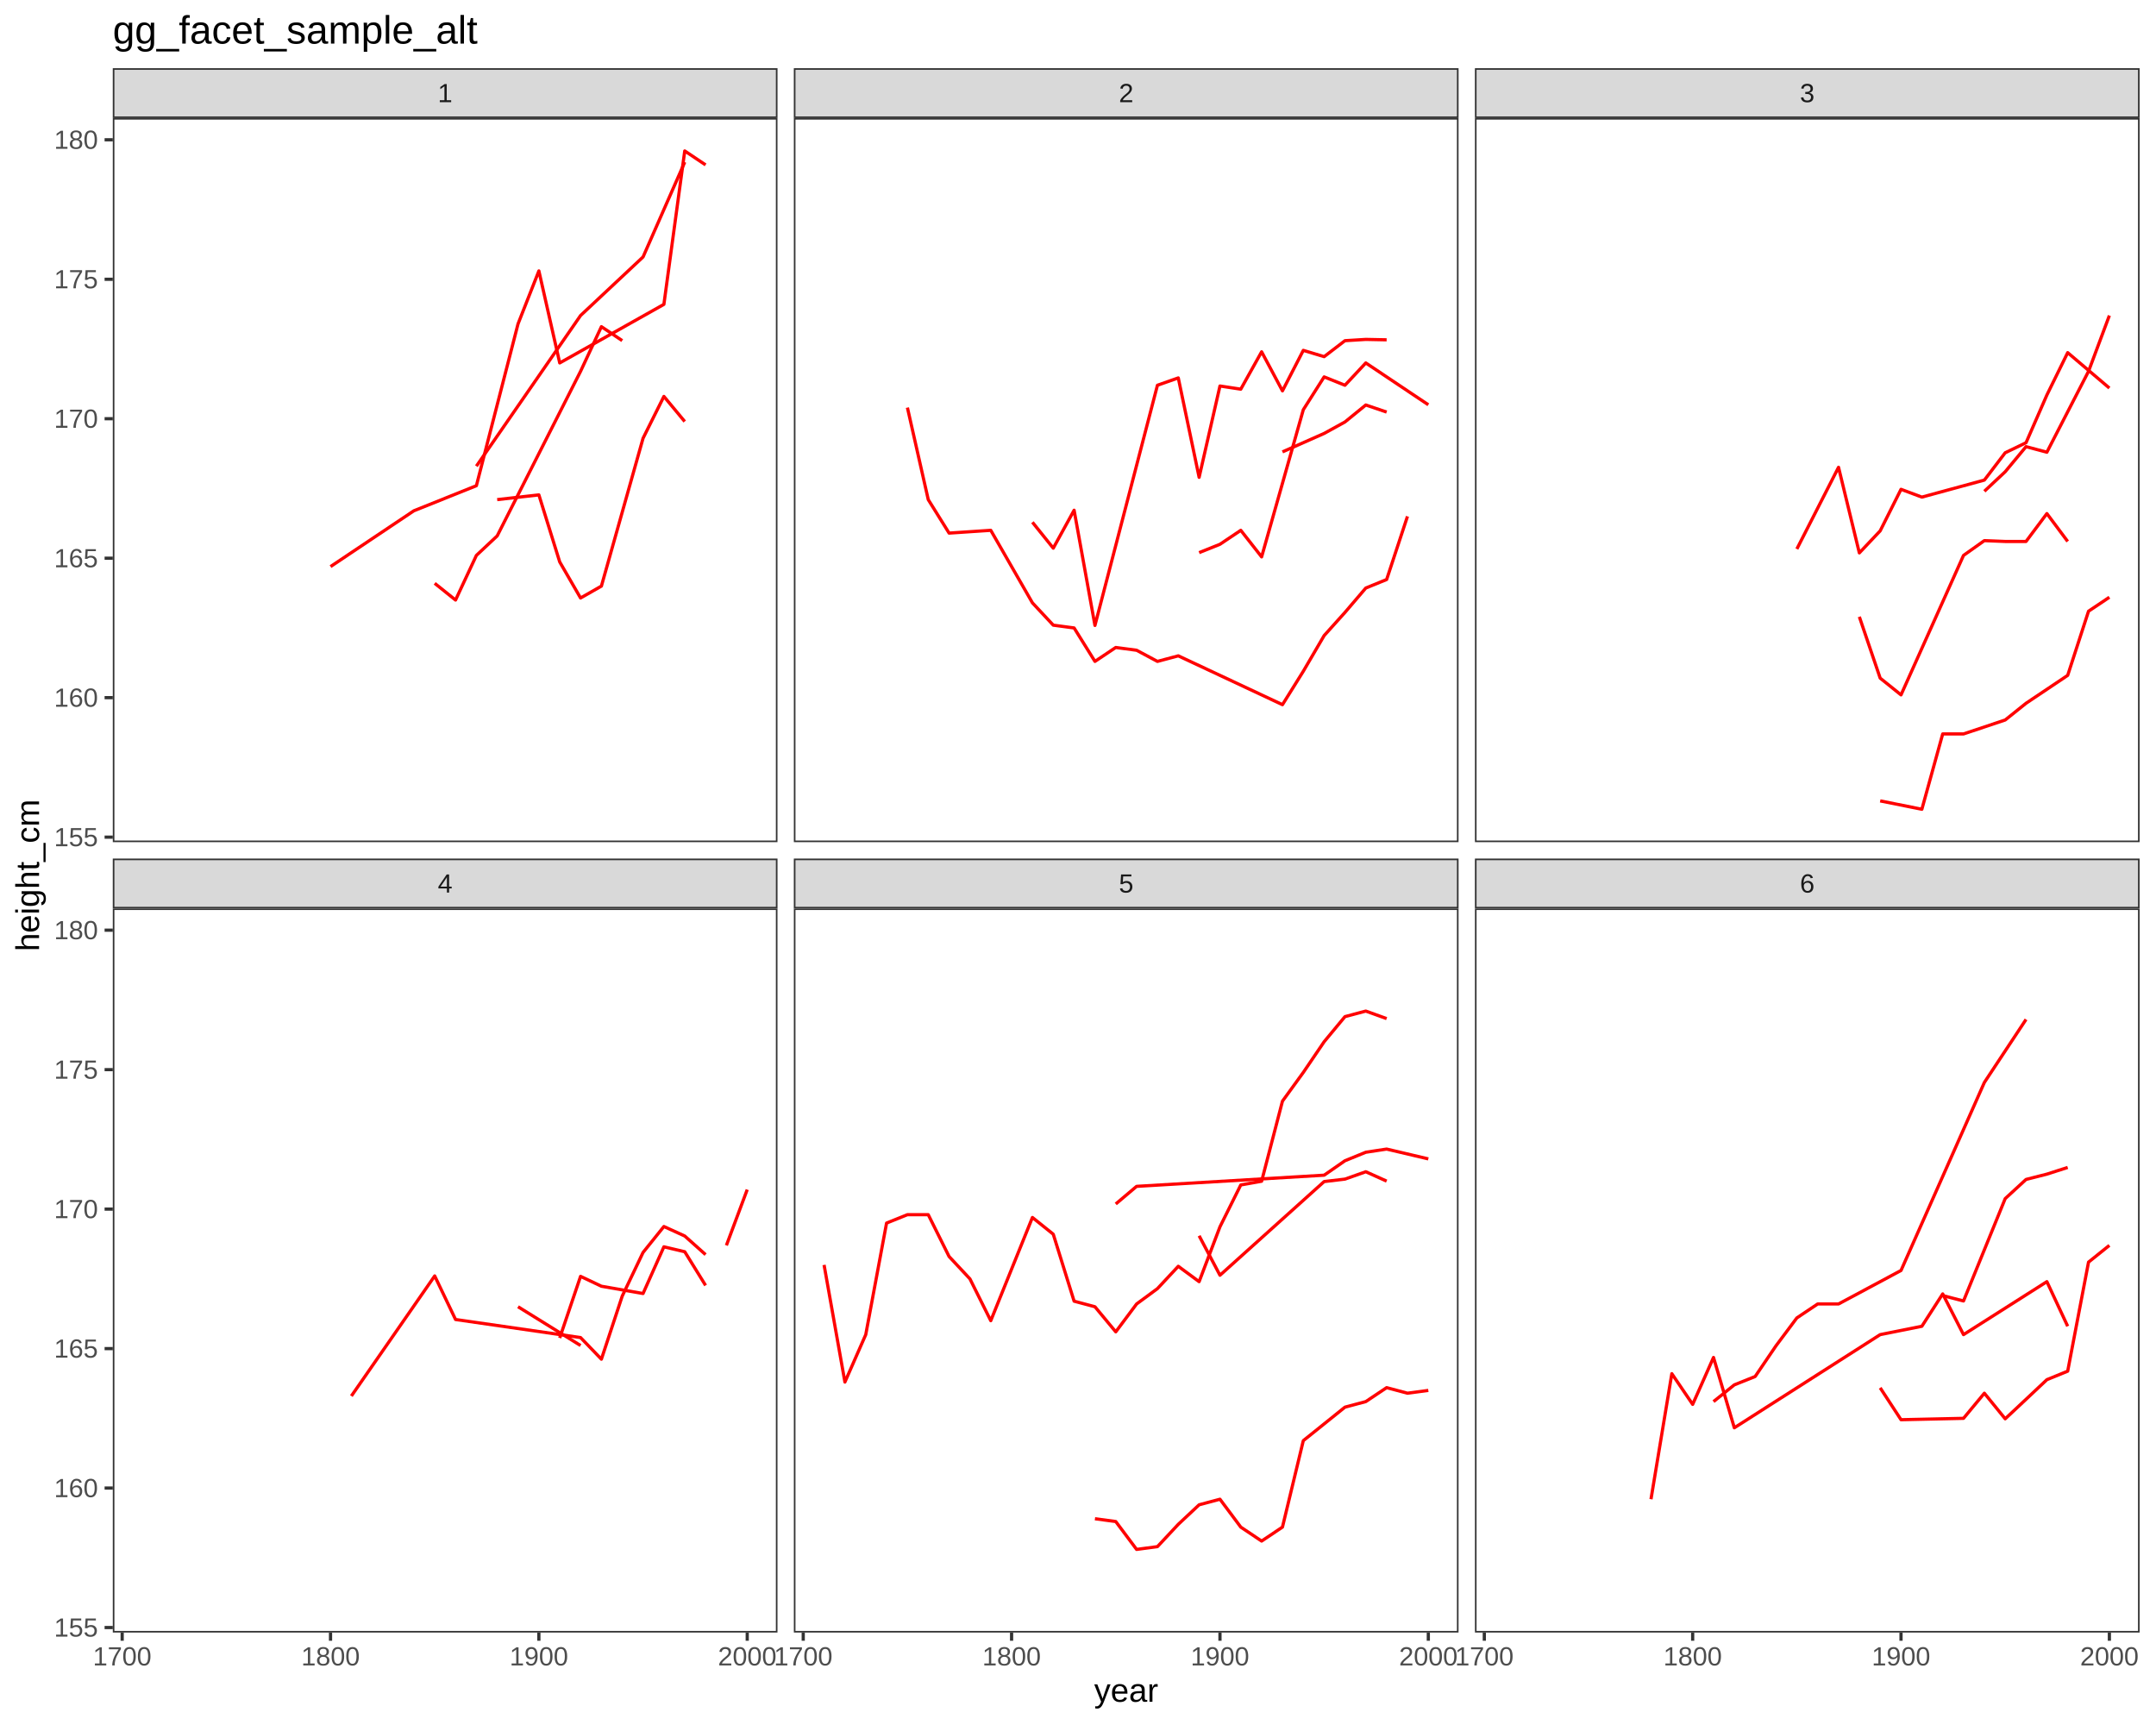
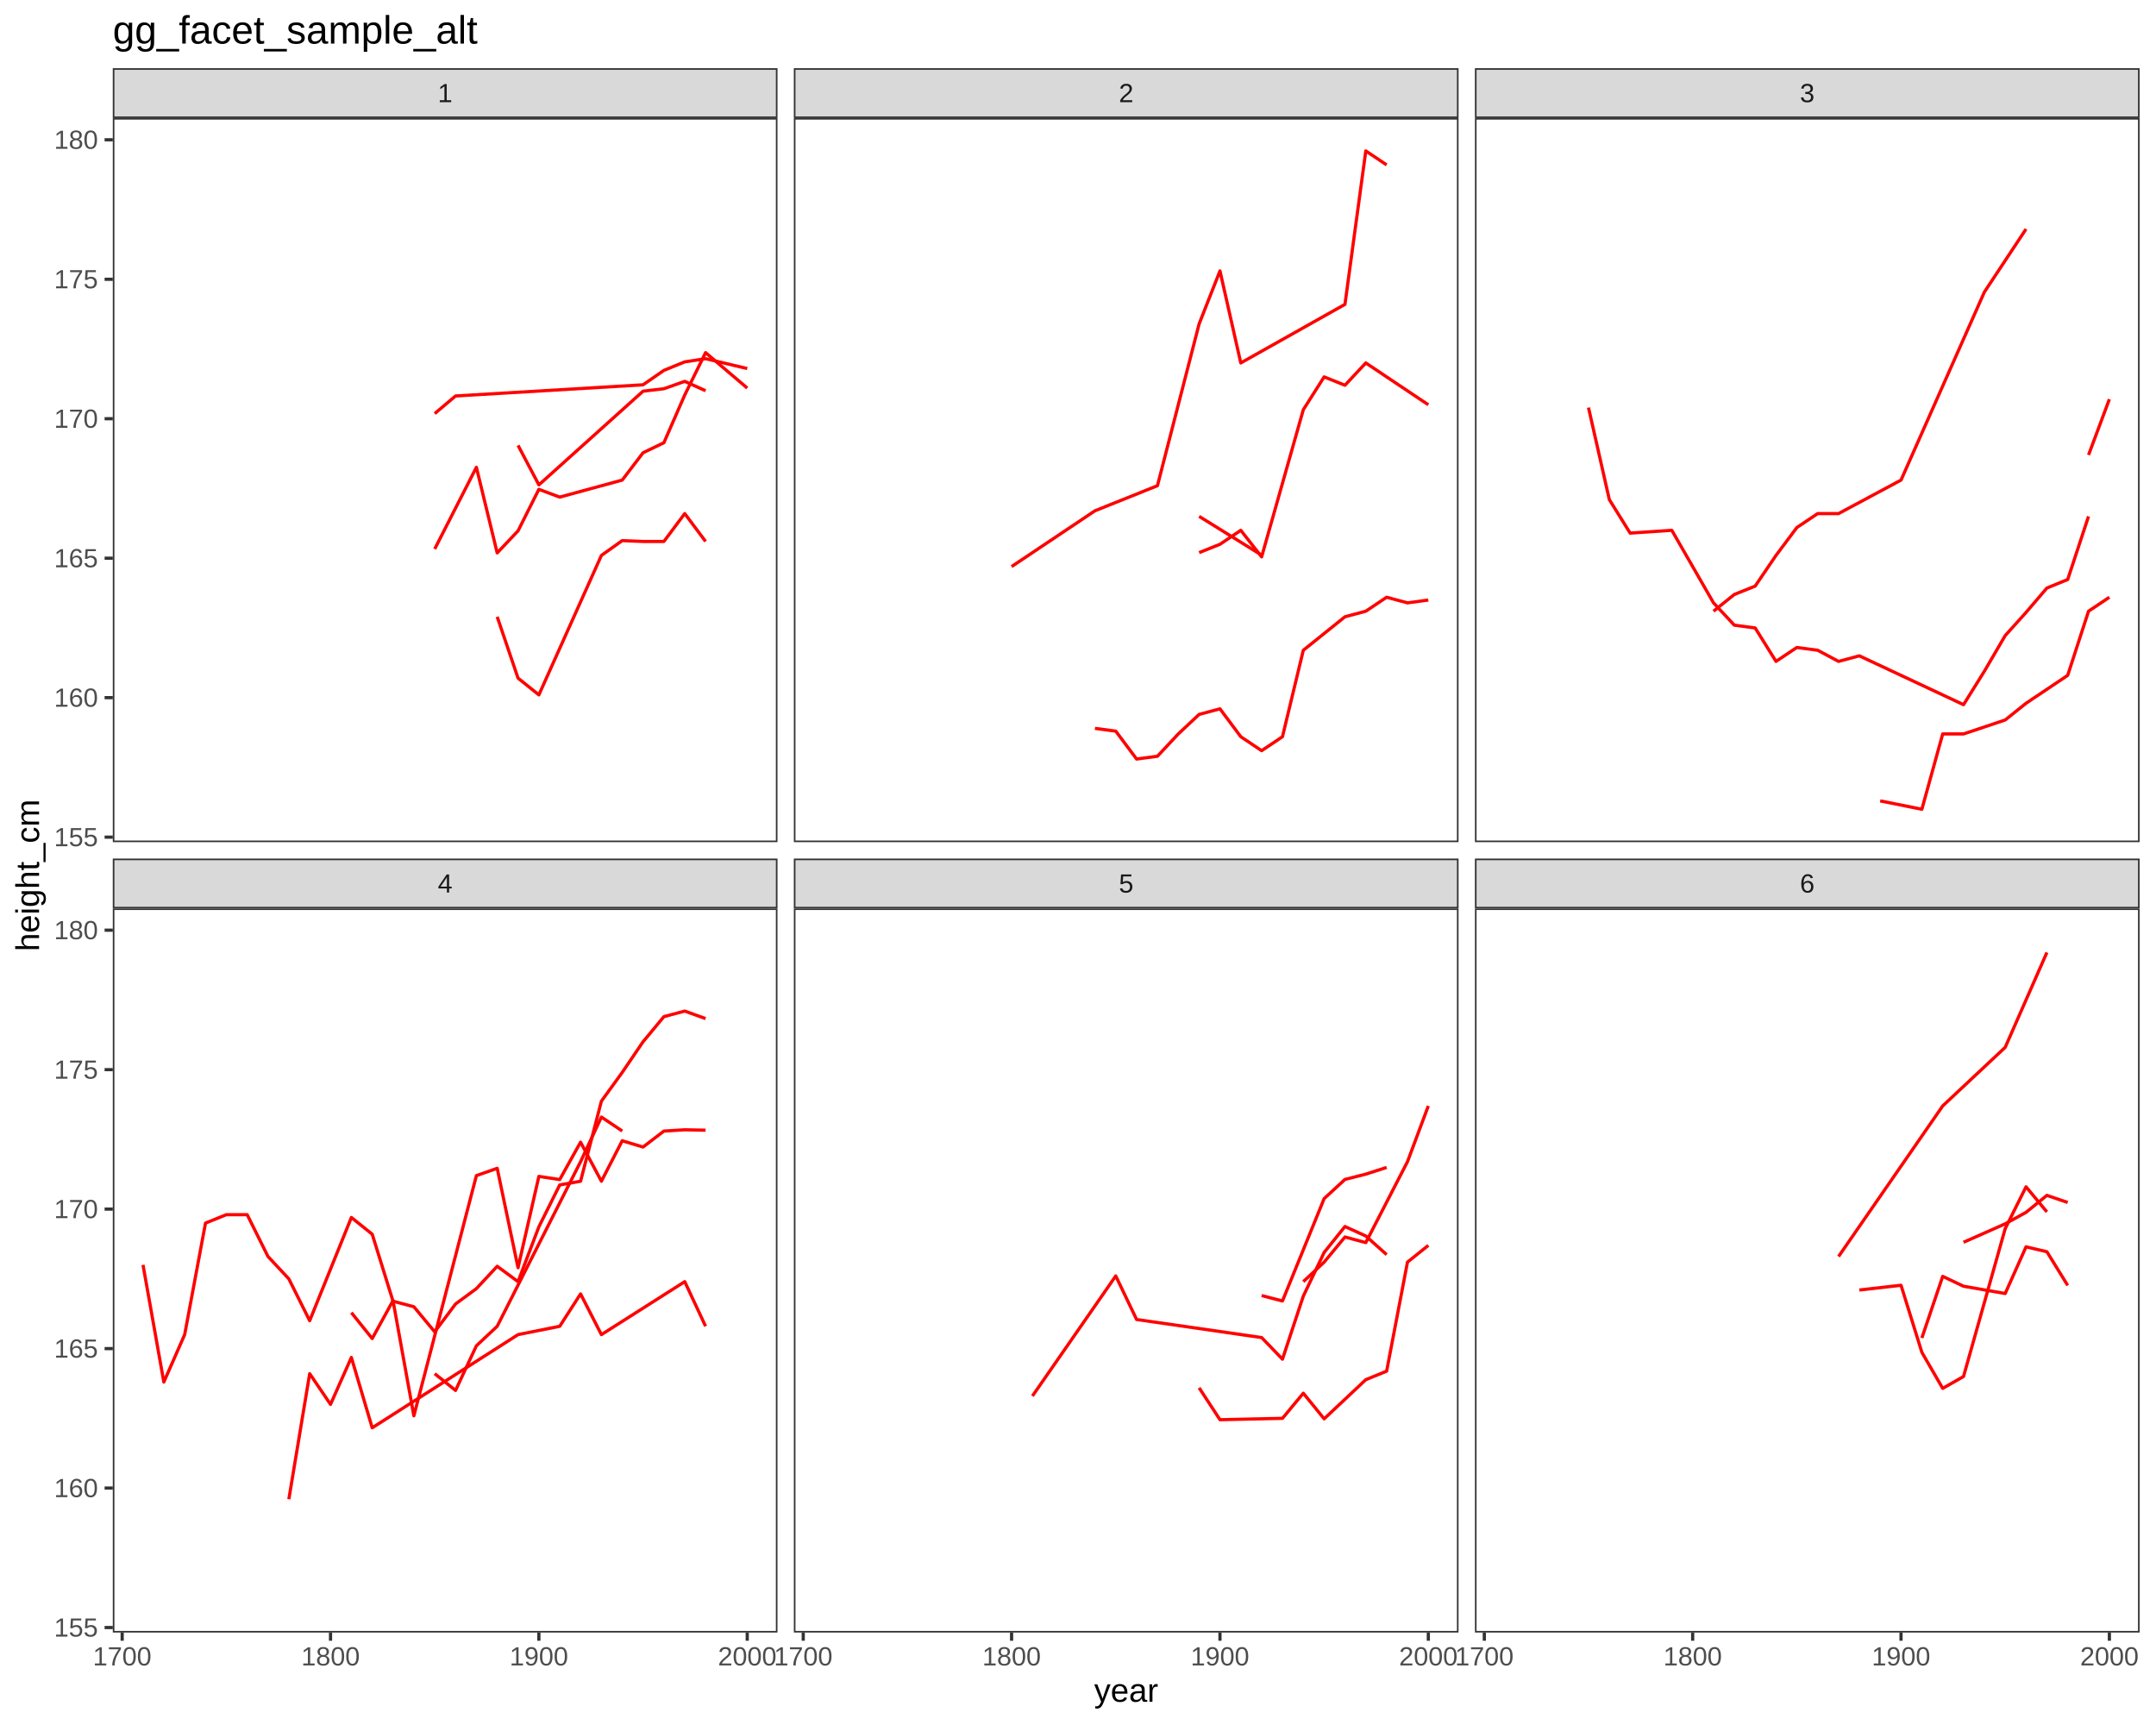
<svg xmlns="http://www.w3.org/2000/svg" viewBox="0 0 720.00 576.00">
  <defs>
    <style type="text/css">
    line, polyline, polygon, path, rect, circle {
      fill: none;
      stroke: #000000;
      stroke-linecap: round;
      stroke-linejoin: round;
      stroke-miterlimit: 10.00;
    }
  </style>
  </defs>
  <rect width="100%" height="100%" style="stroke: none; fill: #FFFFFF;" />
  <rect x="0.00" y="0.00" width="720.00" height="576.00" style="stroke-width: 1.07; stroke: #FFFFFF; fill: #FFFFFF;" />
  <defs>
    <clipPath id="cpMzcuNjd8MjU5LjYzfDI4MS4yMXwzOS40MQ==">
      <rect x="37.67" y="39.41" width="221.97" height="241.80" />
    </clipPath>
  </defs>
  <rect x="37.67" y="39.41" width="221.97" height="241.80" style="stroke-width: 1.07; stroke: none; fill: #FFFFFF;" clip-path="url(#cpMzcuNjd8MjU5LjYzfDI4MS4yMXwzOS40MQ==)" />
-   <polyline points="166.04,166.83 179.96,165.25 186.92,187.64 193.88,199.68 200.84,195.71 214.75,146.34 221.71,132.37 228.67,140.75 " style="stroke-width: 1.07; stroke: #FF0000; stroke-linecap: butt;" clip-path="url(#cpMzcuNjd8MjU5LjYzfDI4MS4yMXwzOS40MQ==)" />
-   <polyline points="110.38,189.19 138.21,170.56 159.09,162.18 173.00,108.15 179.96,90.46 186.92,121.19 221.71,101.63 228.67,50.40 235.63,55.06 " style="stroke-width: 1.07; stroke: #FF0000; stroke-linecap: butt;" clip-path="url(#cpMzcuNjd8MjU5LjYzfDI4MS4yMXwzOS40MQ==)" />
-   <polyline points="145.17,194.78 152.13,200.36 159.09,185.46 166.04,178.94 193.88,123.99 200.84,109.08 207.79,113.74 " style="stroke-width: 1.07; stroke: #FF0000; stroke-linecap: butt;" clip-path="url(#cpMzcuNjd8MjU5LjYzfDI4MS4yMXwzOS40MQ==)" />
-   <polyline points="159.09,155.66 193.88,105.36 214.75,85.80 228.67,54.13 " style="stroke-width: 1.07; stroke: #FF0000; stroke-linecap: butt;" clip-path="url(#cpMzcuNjd8MjU5LjYzfDI4MS4yMXwzOS40MQ==)" />
+   <polyline points="145.17,138.10 152.13,132.22 214.75,128.49 221.71,123.67 228.67,120.83 235.63,119.77 249.54,123.06 " style="stroke-width: 1.07; stroke: #FF0000; stroke-linecap: butt;" clip-path="url(#cpMzcuNjd8MjU5LjYzfDI4MS4yMXwzOS40MQ==)" />
+   <polyline points="145.17,183.32 159.09,156.03 166.04,184.62 173.00,177.26 179.96,163.39 186.92,165.99 207.79,160.31 214.75,151.18 221.71,147.83 228.67,131.90 235.63,117.75 249.54,129.58 " style="stroke-width: 1.07; stroke: #FF0000; stroke-linecap: butt;" clip-path="url(#cpMzcuNjd8MjU5LjYzfDI4MS4yMXwzOS40MQ==)" />
+   <polyline points="166.04,205.95 173.00,226.44 179.96,232.03 200.84,185.46 207.79,180.52 214.75,180.80 221.71,180.80 228.67,171.49 235.63,180.80 " style="stroke-width: 1.07; stroke: #FF0000; stroke-linecap: butt;" clip-path="url(#cpMzcuNjd8MjU5LjYzfDI4MS4yMXwzOS40MQ==)" />
+   <polyline points="173.00,148.72 179.96,161.90 214.75,130.62 221.71,129.80 228.67,127.34 235.63,130.47 " style="stroke-width: 1.07; stroke: #FF0000; stroke-linecap: butt;" clip-path="url(#cpMzcuNjd8MjU5LjYzfDI4MS4yMXwzOS40MQ==)" />
  <rect x="37.67" y="39.41" width="221.97" height="241.80" style="stroke-width: 1.07; stroke: #333333;" clip-path="url(#cpMzcuNjd8MjU5LjYzfDI4MS4yMXwzOS40MQ==)" />
  <defs>
    <clipPath id="cpMC4wMHw3MjAuMDB8NTc2LjAwfDAuMDA=">
      <rect x="0.00" y="0.00" width="720.00" height="576.00" />
    </clipPath>
  </defs>
  <defs>
    <clipPath id="cpMzcuNjd8MjU5LjYzfDU0NS4xM3wzMDMuMzM=">
      <rect x="37.67" y="303.33" width="221.97" height="241.80" />
    </clipPath>
  </defs>
  <rect x="37.67" y="303.33" width="221.97" height="241.80" style="stroke-width: 1.07; stroke: none; fill: #FFFFFF;" clip-path="url(#cpMzcuNjd8MjU5LjYzfDU0NS4xM3wzMDMuMzM=)" />
-   <polyline points="117.34,466.15 145.17,426.05 152.13,440.60 193.88,446.63 200.84,453.85 207.79,432.80 214.75,418.21 221.71,409.55 228.67,412.72 235.63,418.93 " style="stroke-width: 1.07; stroke: #FF0000; stroke-linecap: butt;" clip-path="url(#cpMzcuNjd8MjU5LjYzfDU0NS4xM3wzMDMuMzM=)" />
-   <polyline points="242.58,415.85 249.54,397.22 " style="stroke-width: 1.07; stroke: #FF0000; stroke-linecap: butt;" clip-path="url(#cpMzcuNjd8MjU5LjYzfDU0NS4xM3wzMDMuMzM=)" />
-   <polyline points="186.92,446.77 193.88,426.19 200.84,429.49 214.75,431.92 221.71,416.33 228.67,417.97 235.63,429.22 " style="stroke-width: 1.07; stroke: #FF0000; stroke-linecap: butt;" clip-path="url(#cpMzcuNjd8MjU5LjYzfDU0NS4xM3wzMDMuMzM=)" />
-   <polyline points="173.00,436.34 193.88,449.29 " style="stroke-width: 1.07; stroke: #FF0000; stroke-linecap: butt;" clip-path="url(#cpMzcuNjd8MjU5LjYzfDU0NS4xM3wzMDMuMzM=)" />
+   <polyline points="117.34,438.30 124.30,446.96 131.25,434.29 138.21,472.76 159.09,392.56 166.04,390.11 173.00,423.30 179.96,392.81 186.92,393.87 193.88,381.39 200.84,394.43 207.79,380.91 214.75,383.01 221.71,377.68 228.67,377.25 235.63,377.39 " style="stroke-width: 1.07; stroke: #FF0000; stroke-linecap: butt;" clip-path="url(#cpMzcuNjd8MjU5LjYzfDU0NS4xM3wzMDMuMzM=)" />
+   <polyline points="96.46,500.61 103.42,458.69 110.38,468.94 117.34,453.27 124.30,476.76 173.00,445.65 186.92,442.86 193.88,432.05 200.84,445.65 228.67,427.96 235.63,442.86 " style="stroke-width: 1.07; stroke: #FF0000; stroke-linecap: butt;" clip-path="url(#cpMzcuNjd8MjU5LjYzfDU0NS4xM3wzMDMuMzM=)" />
+   <polyline points="145.17,458.69 152.13,464.28 159.09,449.38 166.04,442.86 193.88,387.91 200.84,373.00 207.79,377.66 " style="stroke-width: 1.07; stroke: #FF0000; stroke-linecap: butt;" clip-path="url(#cpMzcuNjd8MjU5LjYzfDU0NS4xM3wzMDMuMzM=)" />
+   <polyline points="47.76,422.37 54.71,461.49 61.67,445.65 68.63,408.40 75.59,405.60 82.55,405.60 89.50,419.57 96.46,427.03 103.42,441.00 117.34,406.53 124.30,412.12 131.25,434.48 138.21,436.34 145.17,444.72 152.13,435.41 159.09,430.29 166.04,422.83 173.00,427.96 179.96,409.64 186.92,395.67 193.88,394.43 200.84,367.69 207.79,358.10 214.75,347.85 221.71,339.47 228.67,337.61 235.63,340.12 " style="stroke-width: 1.07; stroke: #FF0000; stroke-linecap: butt;" clip-path="url(#cpMzcuNjd8MjU5LjYzfDU0NS4xM3wzMDMuMzM=)" />
  <rect x="37.67" y="303.33" width="221.97" height="241.80" style="stroke-width: 1.07; stroke: #333333;" clip-path="url(#cpMzcuNjd8MjU5LjYzfDU0NS4xM3wzMDMuMzM=)" />
  <defs>
    <clipPath id="cpMC4wMHw3MjAuMDB8NTc2LjAwfDAuMDA=">
      <rect x="0.00" y="0.00" width="720.00" height="576.00" />
    </clipPath>
  </defs>
  <defs>
    <clipPath id="cpMjY1LjExfDQ4Ny4wOHwyODEuMjF8MzkuNDE=">
      <rect x="265.11" y="39.41" width="221.97" height="241.80" />
    </clipPath>
  </defs>
  <rect x="265.11" y="39.41" width="221.97" height="241.80" style="stroke-width: 1.07; stroke: none; fill: #FFFFFF;" clip-path="url(#cpMjY1LjExfDQ4Ny4wOHwyODEuMjF8MzkuNDE=)" />
-   <polyline points="344.78,174.38 351.74,183.04 358.70,170.37 365.66,208.84 386.53,128.64 393.49,126.19 400.45,159.38 407.41,128.89 414.36,129.95 421.32,117.47 428.28,130.51 435.24,116.99 442.20,119.09 449.15,113.76 456.11,113.33 463.07,113.47 " style="stroke-width: 1.07; stroke: #FF0000; stroke-linecap: butt;" clip-path="url(#cpMjY1LjExfDQ4Ny4wOHwyODEuMjF8MzkuNDE=)" />
-   <polyline points="303.03,136.10 309.99,166.83 316.95,178.01 330.87,177.08 344.78,201.30 351.74,208.75 358.70,209.68 365.66,220.85 372.61,216.20 379.57,217.13 386.53,220.85 393.49,218.99 428.28,235.30 435.24,224.14 442.20,212.23 449.15,204.50 456.11,196.35 463.07,193.51 470.03,172.42 " style="stroke-width: 1.07; stroke: #FF0000; stroke-linecap: butt;" clip-path="url(#cpMjY1LjExfDQ4Ny4wOHwyODEuMjF8MzkuNDE=)" />
-   <polyline points="428.28,150.89 442.20,144.73 449.15,140.90 456.11,135.23 463.07,137.60 " style="stroke-width: 1.07; stroke: #FF0000; stroke-linecap: butt;" clip-path="url(#cpMjY1LjExfDQ4Ny4wOHwyODEuMjF8MzkuNDE=)" />
+   <polyline points="337.82,189.19 365.66,170.56 386.53,162.18 400.45,108.15 407.41,90.46 414.36,121.19 449.15,101.63 456.11,50.40 463.07,55.06 " style="stroke-width: 1.07; stroke: #FF0000; stroke-linecap: butt;" clip-path="url(#cpMjY1LjExfDQ4Ny4wOHwyODEuMjF8MzkuNDE=)" />
+   <polyline points="365.66,243.21 372.61,244.14 379.57,253.45 386.53,252.52 393.49,245.07 400.45,238.55 407.41,236.69 414.36,246.00 421.32,250.66 428.28,246.00 435.24,217.13 442.20,211.54 449.15,205.95 456.11,204.09 463.07,199.43 470.03,201.30 476.99,200.36 " style="stroke-width: 1.07; stroke: #FF0000; stroke-linecap: butt;" clip-path="url(#cpMjY1LjExfDQ4Ny4wOHwyODEuMjF8MzkuNDE=)" />
+   <polyline points="400.45,172.42 421.32,185.37 " style="stroke-width: 1.07; stroke: #FF0000; stroke-linecap: butt;" clip-path="url(#cpMjY1LjExfDQ4Ny4wOHwyODEuMjF8MzkuNDE=)" />
  <polyline points="400.45,184.53 407.41,181.74 414.36,177.08 421.32,185.95 435.24,136.81 442.20,125.85 449.15,128.64 456.11,121.19 476.99,135.16 " style="stroke-width: 1.07; stroke: #FF0000; stroke-linecap: butt;" clip-path="url(#cpMjY1LjExfDQ4Ny4wOHwyODEuMjF8MzkuNDE=)" />
  <rect x="265.11" y="39.41" width="221.97" height="241.80" style="stroke-width: 1.07; stroke: #333333;" clip-path="url(#cpMjY1LjExfDQ4Ny4wOHwyODEuMjF8MzkuNDE=)" />
  <defs>
    <clipPath id="cpMC4wMHw3MjAuMDB8NTc2LjAwfDAuMDA=">
      <rect x="0.00" y="0.00" width="720.00" height="576.00" />
    </clipPath>
  </defs>
  <defs>
    <clipPath id="cpMjY1LjExfDQ4Ny4wOHw1NDUuMTN8MzAzLjMz">
      <rect x="265.11" y="303.33" width="221.97" height="241.80" />
    </clipPath>
  </defs>
  <rect x="265.11" y="303.33" width="221.97" height="241.80" style="stroke-width: 1.07; stroke: none; fill: #FFFFFF;" clip-path="url(#cpMjY1LjExfDQ4Ny4wOHw1NDUuMTN8MzAzLjMz)" />
-   <polyline points="372.61,402.02 379.57,396.14 442.20,392.41 449.15,387.59 456.11,384.75 463.07,383.69 476.99,386.97 " style="stroke-width: 1.07; stroke: #FF0000; stroke-linecap: butt;" clip-path="url(#cpMjY1LjExfDQ4Ny4wOHw1NDUuMTN8MzAzLjMz)" />
-   <polyline points="365.66,507.13 372.61,508.06 379.57,517.37 386.53,516.44 393.49,508.99 400.45,502.47 407.41,500.61 414.36,509.92 421.32,514.58 428.28,509.92 435.24,481.05 442.20,475.46 449.15,469.87 456.11,468.01 463.07,463.35 470.03,465.21 476.99,464.28 " style="stroke-width: 1.07; stroke: #FF0000; stroke-linecap: butt;" clip-path="url(#cpMjY1LjExfDQ4Ny4wOHw1NDUuMTN8MzAzLjMz)" />
-   <polyline points="275.20,422.37 282.16,461.49 289.12,445.65 296.07,408.40 303.03,405.60 309.99,405.60 316.95,419.57 323.91,427.03 330.87,441.00 344.78,406.53 351.74,412.12 358.70,434.48 365.66,436.34 372.61,444.72 379.57,435.41 386.53,430.29 393.49,422.83 400.45,427.96 407.41,409.64 414.36,395.67 421.32,394.43 428.28,367.69 435.24,358.10 442.20,347.85 449.15,339.47 456.11,337.61 463.07,340.12 " style="stroke-width: 1.07; stroke: #FF0000; stroke-linecap: butt;" clip-path="url(#cpMjY1LjExfDQ4Ny4wOHw1NDUuMTN8MzAzLjMz)" />
-   <polyline points="400.45,412.64 407.41,425.82 442.20,394.54 449.15,393.72 456.11,391.26 463.07,394.39 " style="stroke-width: 1.07; stroke: #FF0000; stroke-linecap: butt;" clip-path="url(#cpMjY1LjExfDQ4Ny4wOHw1NDUuMTN8MzAzLjMz)" />
+   <polyline points="400.45,463.41 407.41,474.06 428.28,473.60 435.24,465.21 442.20,473.76 449.15,467.24 456.11,460.69 463.07,457.85 470.03,421.44 476.99,415.85 " style="stroke-width: 1.07; stroke: #FF0000; stroke-linecap: butt;" clip-path="url(#cpMjY1LjExfDQ4Ny4wOHw1NDUuMTN8MzAzLjMz)" />
+   <polyline points="344.78,466.15 372.61,426.05 379.57,440.60 421.32,446.63 428.28,453.85 435.24,432.80 442.20,418.21 449.15,409.55 456.11,412.72 463.07,418.93 " style="stroke-width: 1.07; stroke: #FF0000; stroke-linecap: butt;" clip-path="url(#cpMjY1LjExfDQ4Ny4wOHw1NDUuMTN8MzAzLjMz)" />
+   <polyline points="435.24,427.96 442.20,421.44 449.15,413.05 456.11,414.92 470.03,387.91 476.99,369.28 " style="stroke-width: 1.07; stroke: #FF0000; stroke-linecap: butt;" clip-path="url(#cpMjY1LjExfDQ4Ny4wOHw1NDUuMTN8MzAzLjMz)" />
+   <polyline points="421.32,432.61 428.28,434.41 442.20,400.23 449.15,393.83 456.11,392.06 463.07,389.82 " style="stroke-width: 1.07; stroke: #FF0000; stroke-linecap: butt;" clip-path="url(#cpMjY1LjExfDQ4Ny4wOHw1NDUuMTN8MzAzLjMz)" />
  <rect x="265.11" y="303.33" width="221.97" height="241.80" style="stroke-width: 1.07; stroke: #333333;" clip-path="url(#cpMjY1LjExfDQ4Ny4wOHw1NDUuMTN8MzAzLjMz)" />
  <defs>
    <clipPath id="cpMC4wMHw3MjAuMDB8NTc2LjAwfDAuMDA=">
      <rect x="0.00" y="0.00" width="720.00" height="576.00" />
    </clipPath>
  </defs>
  <defs>
    <clipPath id="cpNDkyLjU2fDcxNC41MnwyODEuMjF8MzkuNDE=">
      <rect x="492.56" y="39.41" width="221.97" height="241.80" />
    </clipPath>
  </defs>
  <rect x="492.56" y="39.41" width="221.97" height="241.80" style="stroke-width: 1.07; stroke: none; fill: #FFFFFF;" clip-path="url(#cpNDkyLjU2fDcxNC41MnwyODEuMjF8MzkuNDE=)" />
-   <polyline points="662.68,164.04 669.64,157.52 676.60,149.14 683.56,151.00 697.47,123.99 704.43,105.36 " style="stroke-width: 1.07; stroke: #FF0000; stroke-linecap: butt;" clip-path="url(#cpNDkyLjU2fDcxNC41MnwyODEuMjF8MzkuNDE=)" />
+   <polyline points="572.23,204.09 579.18,198.50 586.14,195.71 593.10,185.46 600.06,176.15 607.02,171.49 613.98,171.49 634.85,160.31 662.68,97.53 676.60,76.48 " style="stroke-width: 1.07; stroke: #FF0000; stroke-linecap: butt;" clip-path="url(#cpNDkyLjU2fDcxNC41MnwyODEuMjF8MzkuNDE=)" />
+   <polyline points="697.47,151.93 704.43,133.30 " style="stroke-width: 1.07; stroke: #FF0000; stroke-linecap: butt;" clip-path="url(#cpNDkyLjU2fDcxNC41MnwyODEuMjF8MzkuNDE=)" />
  <polyline points="627.89,267.43 641.81,270.22 648.77,245.07 655.72,245.07 669.64,240.41 676.60,234.83 683.56,230.17 690.51,225.51 697.47,204.09 704.43,199.43 " style="stroke-width: 1.07; stroke: #FF0000; stroke-linecap: butt;" clip-path="url(#cpNDkyLjU2fDcxNC41MnwyODEuMjF8MzkuNDE=)" />
-   <polyline points="600.06,183.32 613.98,156.03 620.93,184.62 627.89,177.26 634.85,163.39 641.81,165.99 662.68,160.31 669.64,151.18 676.60,147.83 683.56,131.90 690.51,117.75 704.43,129.58 " style="stroke-width: 1.07; stroke: #FF0000; stroke-linecap: butt;" clip-path="url(#cpNDkyLjU2fDcxNC41MnwyODEuMjF8MzkuNDE=)" />
-   <polyline points="620.93,205.95 627.89,226.44 634.85,232.03 655.72,185.46 662.68,180.52 669.64,180.80 676.60,180.80 683.56,171.49 690.51,180.80 " style="stroke-width: 1.07; stroke: #FF0000; stroke-linecap: butt;" clip-path="url(#cpNDkyLjU2fDcxNC41MnwyODEuMjF8MzkuNDE=)" />
+   <polyline points="530.48,136.10 537.44,166.83 544.39,178.01 558.31,177.08 572.23,201.30 579.18,208.75 586.14,209.68 593.10,220.85 600.06,216.20 607.02,217.13 613.98,220.85 620.93,218.99 655.72,235.30 662.68,224.14 669.64,212.23 676.60,204.50 683.56,196.35 690.51,193.51 697.47,172.42 " style="stroke-width: 1.07; stroke: #FF0000; stroke-linecap: butt;" clip-path="url(#cpNDkyLjU2fDcxNC41MnwyODEuMjF8MzkuNDE=)" />
  <rect x="492.56" y="39.41" width="221.97" height="241.80" style="stroke-width: 1.07; stroke: #333333;" clip-path="url(#cpNDkyLjU2fDcxNC41MnwyODEuMjF8MzkuNDE=)" />
  <defs>
    <clipPath id="cpMC4wMHw3MjAuMDB8NTc2LjAwfDAuMDA=">
      <rect x="0.00" y="0.00" width="720.00" height="576.00" />
    </clipPath>
  </defs>
  <defs>
    <clipPath id="cpNDkyLjU2fDcxNC41Mnw1NDUuMTN8MzAzLjMz">
      <rect x="492.56" y="303.33" width="221.97" height="241.80" />
    </clipPath>
  </defs>
  <rect x="492.56" y="303.33" width="221.97" height="241.80" style="stroke-width: 1.07; stroke: none; fill: #FFFFFF;" clip-path="url(#cpNDkyLjU2fDcxNC41Mnw1NDUuMTN8MzAzLjMz)" />
-   <polyline points="572.23,468.01 579.18,462.42 586.14,459.63 593.10,449.38 600.06,440.07 607.02,435.41 613.98,435.41 634.85,424.23 662.68,361.45 676.60,340.40 " style="stroke-width: 1.07; stroke: #FF0000; stroke-linecap: butt;" clip-path="url(#cpNDkyLjU2fDcxNC41Mnw1NDUuMTN8MzAzLjMz)" />
-   <polyline points="627.89,463.41 634.85,474.06 655.72,473.60 662.68,465.21 669.64,473.76 676.60,467.24 683.56,460.69 690.51,457.85 697.47,421.44 704.43,415.85 " style="stroke-width: 1.07; stroke: #FF0000; stroke-linecap: butt;" clip-path="url(#cpNDkyLjU2fDcxNC41Mnw1NDUuMTN8MzAzLjMz)" />
-   <polyline points="648.77,432.61 655.72,434.41 669.64,400.23 676.60,393.83 683.56,392.06 690.51,389.82 " style="stroke-width: 1.07; stroke: #FF0000; stroke-linecap: butt;" clip-path="url(#cpNDkyLjU2fDcxNC41Mnw1NDUuMTN8MzAzLjMz)" />
-   <polyline points="551.35,500.61 558.31,458.69 565.27,468.94 572.23,453.27 579.18,476.76 627.89,445.65 641.81,442.86 648.77,432.05 655.72,445.65 683.56,427.96 690.51,442.86 " style="stroke-width: 1.07; stroke: #FF0000; stroke-linecap: butt;" clip-path="url(#cpNDkyLjU2fDcxNC41Mnw1NDUuMTN8MzAzLjMz)" />
+   <polyline points="620.93,430.75 634.85,429.17 641.81,451.56 648.77,463.60 655.72,459.63 669.64,410.26 676.60,396.29 683.56,404.67 " style="stroke-width: 1.07; stroke: #FF0000; stroke-linecap: butt;" clip-path="url(#cpNDkyLjU2fDcxNC41Mnw1NDUuMTN8MzAzLjMz)" />
+   <polyline points="641.81,446.77 648.77,426.19 655.72,429.49 669.64,431.92 676.60,416.33 683.56,417.97 690.51,429.22 " style="stroke-width: 1.07; stroke: #FF0000; stroke-linecap: butt;" clip-path="url(#cpNDkyLjU2fDcxNC41Mnw1NDUuMTN8MzAzLjMz)" />
+   <polyline points="613.98,419.57 648.77,369.28 669.64,349.72 683.56,318.05 " style="stroke-width: 1.07; stroke: #FF0000; stroke-linecap: butt;" clip-path="url(#cpNDkyLjU2fDcxNC41Mnw1NDUuMTN8MzAzLjMz)" />
+   <polyline points="655.72,414.81 669.64,408.65 676.60,404.82 683.56,399.15 690.51,401.52 " style="stroke-width: 1.07; stroke: #FF0000; stroke-linecap: butt;" clip-path="url(#cpNDkyLjU2fDcxNC41Mnw1NDUuMTN8MzAzLjMz)" />
  <rect x="492.56" y="303.33" width="221.97" height="241.80" style="stroke-width: 1.07; stroke: #333333;" clip-path="url(#cpNDkyLjU2fDcxNC41Mnw1NDUuMTN8MzAzLjMz)" />
  <defs>
    <clipPath id="cpMC4wMHw3MjAuMDB8NTc2LjAwfDAuMDA=">
      <rect x="0.00" y="0.00" width="720.00" height="576.00" />
    </clipPath>
  </defs>
  <defs>
    <clipPath id="cpMzcuNjd8MjU5LjYzfDMwMy4zM3wyODYuNjk=">
      <rect x="37.67" y="286.69" width="221.97" height="16.64" />
    </clipPath>
  </defs>
  <rect x="37.67" y="286.69" width="221.97" height="16.64" style="stroke-width: 1.07; stroke: #333333; fill: #D9D9D9;" clip-path="url(#cpMzcuNjd8MjU5LjYzfDMwMy4zM3wyODYuNjk=)" />
  <g clip-path="url(#cpMzcuNjd8MjU5LjYzfDMwMy4zM3wyODYuNjk=)">
    <text x="146.20" y="298.04" style="font-size: 8.80px; fill: #1A1A1A; font-family: Liberation Sans;" textLength="4.89px" lengthAdjust="spacingAndGlyphs">4</text>
  </g>
  <defs>
    <clipPath id="cpMC4wMHw3MjAuMDB8NTc2LjAwfDAuMDA=">
      <rect x="0.00" y="0.00" width="720.00" height="576.00" />
    </clipPath>
  </defs>
  <defs>
    <clipPath id="cpMjY1LjExfDQ4Ny4wOHwzMDMuMzN8Mjg2LjY5">
      <rect x="265.11" y="286.69" width="221.97" height="16.64" />
    </clipPath>
  </defs>
  <rect x="265.11" y="286.69" width="221.97" height="16.64" style="stroke-width: 1.07; stroke: #333333; fill: #D9D9D9;" clip-path="url(#cpMjY1LjExfDQ4Ny4wOHwzMDMuMzN8Mjg2LjY5)" />
  <g clip-path="url(#cpMjY1LjExfDQ4Ny4wOHwzMDMuMzN8Mjg2LjY5)">
    <text x="373.65" y="298.04" style="font-size: 8.80px; fill: #1A1A1A; font-family: Liberation Sans;" textLength="4.89px" lengthAdjust="spacingAndGlyphs">5</text>
  </g>
  <defs>
    <clipPath id="cpMC4wMHw3MjAuMDB8NTc2LjAwfDAuMDA=">
      <rect x="0.00" y="0.00" width="720.00" height="576.00" />
    </clipPath>
  </defs>
  <defs>
    <clipPath id="cpNDkyLjU2fDcxNC41MnwzMDMuMzN8Mjg2LjY5">
      <rect x="492.56" y="286.69" width="221.97" height="16.64" />
    </clipPath>
  </defs>
  <rect x="492.56" y="286.69" width="221.97" height="16.64" style="stroke-width: 1.07; stroke: #333333; fill: #D9D9D9;" clip-path="url(#cpNDkyLjU2fDcxNC41MnwzMDMuMzN8Mjg2LjY5)" />
  <g clip-path="url(#cpNDkyLjU2fDcxNC41MnwzMDMuMzN8Mjg2LjY5)">
    <text x="601.09" y="298.04" style="font-size: 8.80px; fill: #1A1A1A; font-family: Liberation Sans;" textLength="4.89px" lengthAdjust="spacingAndGlyphs">6</text>
  </g>
  <defs>
    <clipPath id="cpMC4wMHw3MjAuMDB8NTc2LjAwfDAuMDA=">
      <rect x="0.00" y="0.00" width="720.00" height="576.00" />
    </clipPath>
  </defs>
  <defs>
    <clipPath id="cpMzcuNjd8MjU5LjYzfDM5LjQxfDIyLjc3">
      <rect x="37.67" y="22.77" width="221.97" height="16.64" />
    </clipPath>
  </defs>
  <rect x="37.67" y="22.77" width="221.97" height="16.64" style="stroke-width: 1.07; stroke: #333333; fill: #D9D9D9;" clip-path="url(#cpMzcuNjd8MjU5LjYzfDM5LjQxfDIyLjc3)" />
  <g clip-path="url(#cpMzcuNjd8MjU5LjYzfDM5LjQxfDIyLjc3)">
    <text x="146.20" y="34.12" style="font-size: 8.80px; fill: #1A1A1A; font-family: Liberation Sans;" textLength="4.89px" lengthAdjust="spacingAndGlyphs">1</text>
  </g>
  <defs>
    <clipPath id="cpMC4wMHw3MjAuMDB8NTc2LjAwfDAuMDA=">
      <rect x="0.00" y="0.00" width="720.00" height="576.00" />
    </clipPath>
  </defs>
  <defs>
    <clipPath id="cpMjY1LjExfDQ4Ny4wOHwzOS40MXwyMi43Nw==">
      <rect x="265.11" y="22.77" width="221.97" height="16.64" />
    </clipPath>
  </defs>
  <rect x="265.11" y="22.77" width="221.97" height="16.64" style="stroke-width: 1.07; stroke: #333333; fill: #D9D9D9;" clip-path="url(#cpMjY1LjExfDQ4Ny4wOHwzOS40MXwyMi43Nw==)" />
  <g clip-path="url(#cpMjY1LjExfDQ4Ny4wOHwzOS40MXwyMi43Nw==)">
    <text x="373.65" y="34.12" style="font-size: 8.80px; fill: #1A1A1A; font-family: Liberation Sans;" textLength="4.89px" lengthAdjust="spacingAndGlyphs">2</text>
  </g>
  <defs>
    <clipPath id="cpMC4wMHw3MjAuMDB8NTc2LjAwfDAuMDA=">
      <rect x="0.00" y="0.00" width="720.00" height="576.00" />
    </clipPath>
  </defs>
  <defs>
    <clipPath id="cpNDkyLjU2fDcxNC41MnwzOS40MXwyMi43Nw==">
      <rect x="492.56" y="22.77" width="221.97" height="16.64" />
    </clipPath>
  </defs>
  <rect x="492.56" y="22.77" width="221.97" height="16.64" style="stroke-width: 1.07; stroke: #333333; fill: #D9D9D9;" clip-path="url(#cpNDkyLjU2fDcxNC41MnwzOS40MXwyMi43Nw==)" />
  <g clip-path="url(#cpNDkyLjU2fDcxNC41MnwzOS40MXwyMi43Nw==)">
    <text x="601.09" y="34.12" style="font-size: 8.80px; fill: #1A1A1A; font-family: Liberation Sans;" textLength="4.89px" lengthAdjust="spacingAndGlyphs">3</text>
  </g>
  <defs>
    <clipPath id="cpMC4wMHw3MjAuMDB8NTc2LjAwfDAuMDA=">
      <rect x="0.00" y="0.00" width="720.00" height="576.00" />
    </clipPath>
  </defs>
  <polyline points="40.80,547.87 40.80,545.13 " style="stroke-width: 1.07; stroke: #333333; stroke-linecap: butt;" clip-path="url(#cpMC4wMHw3MjAuMDB8NTc2LjAwfDAuMDA=)" />
  <polyline points="110.38,547.87 110.38,545.13 " style="stroke-width: 1.07; stroke: #333333; stroke-linecap: butt;" clip-path="url(#cpMC4wMHw3MjAuMDB8NTc2LjAwfDAuMDA=)" />
  <polyline points="179.96,547.87 179.96,545.13 " style="stroke-width: 1.07; stroke: #333333; stroke-linecap: butt;" clip-path="url(#cpMC4wMHw3MjAuMDB8NTc2LjAwfDAuMDA=)" />
  <polyline points="249.54,547.87 249.54,545.13 " style="stroke-width: 1.07; stroke: #333333; stroke-linecap: butt;" clip-path="url(#cpMC4wMHw3MjAuMDB8NTc2LjAwfDAuMDA=)" />
  <g clip-path="url(#cpMC4wMHw3MjAuMDB8NTc2LjAwfDAuMDA=)">
    <text x="31.02" y="556.11" style="font-size: 8.80px; fill: #4D4D4D; font-family: Liberation Sans;" textLength="19.56px" lengthAdjust="spacingAndGlyphs">1700</text>
  </g>
  <g clip-path="url(#cpMC4wMHw3MjAuMDB8NTc2LjAwfDAuMDA=)">
    <text x="100.60" y="556.11" style="font-size: 8.80px; fill: #4D4D4D; font-family: Liberation Sans;" textLength="19.56px" lengthAdjust="spacingAndGlyphs">1800</text>
  </g>
  <g clip-path="url(#cpMC4wMHw3MjAuMDB8NTc2LjAwfDAuMDA=)">
    <text x="170.18" y="556.11" style="font-size: 8.80px; fill: #4D4D4D; font-family: Liberation Sans;" textLength="19.56px" lengthAdjust="spacingAndGlyphs">1900</text>
  </g>
  <g clip-path="url(#cpMC4wMHw3MjAuMDB8NTc2LjAwfDAuMDA=)">
    <text x="239.76" y="556.11" style="font-size: 8.80px; fill: #4D4D4D; font-family: Liberation Sans;" textLength="19.56px" lengthAdjust="spacingAndGlyphs">2000</text>
  </g>
  <polyline points="268.24,547.87 268.24,545.13 " style="stroke-width: 1.07; stroke: #333333; stroke-linecap: butt;" clip-path="url(#cpMC4wMHw3MjAuMDB8NTc2LjAwfDAuMDA=)" />
  <polyline points="337.82,547.87 337.82,545.13 " style="stroke-width: 1.07; stroke: #333333; stroke-linecap: butt;" clip-path="url(#cpMC4wMHw3MjAuMDB8NTc2LjAwfDAuMDA=)" />
  <polyline points="407.41,547.87 407.41,545.13 " style="stroke-width: 1.07; stroke: #333333; stroke-linecap: butt;" clip-path="url(#cpMC4wMHw3MjAuMDB8NTc2LjAwfDAuMDA=)" />
  <polyline points="476.99,547.87 476.99,545.13 " style="stroke-width: 1.07; stroke: #333333; stroke-linecap: butt;" clip-path="url(#cpMC4wMHw3MjAuMDB8NTc2LjAwfDAuMDA=)" />
  <g clip-path="url(#cpMC4wMHw3MjAuMDB8NTc2LjAwfDAuMDA=)">
    <text x="258.46" y="556.11" style="font-size: 8.80px; fill: #4D4D4D; font-family: Liberation Sans;" textLength="19.56px" lengthAdjust="spacingAndGlyphs">1700</text>
  </g>
  <g clip-path="url(#cpMC4wMHw3MjAuMDB8NTc2LjAwfDAuMDA=)">
    <text x="328.04" y="556.11" style="font-size: 8.80px; fill: #4D4D4D; font-family: Liberation Sans;" textLength="19.56px" lengthAdjust="spacingAndGlyphs">1800</text>
  </g>
  <g clip-path="url(#cpMC4wMHw3MjAuMDB8NTc2LjAwfDAuMDA=)">
    <text x="397.62" y="556.11" style="font-size: 8.80px; fill: #4D4D4D; font-family: Liberation Sans;" textLength="19.56px" lengthAdjust="spacingAndGlyphs">1900</text>
  </g>
  <g clip-path="url(#cpMC4wMHw3MjAuMDB8NTc2LjAwfDAuMDA=)">
    <text x="467.21" y="556.11" style="font-size: 8.80px; fill: #4D4D4D; font-family: Liberation Sans;" textLength="19.56px" lengthAdjust="spacingAndGlyphs">2000</text>
  </g>
  <polyline points="495.69,547.87 495.69,545.13 " style="stroke-width: 1.07; stroke: #333333; stroke-linecap: butt;" clip-path="url(#cpMC4wMHw3MjAuMDB8NTc2LjAwfDAuMDA=)" />
  <polyline points="565.27,547.87 565.27,545.13 " style="stroke-width: 1.07; stroke: #333333; stroke-linecap: butt;" clip-path="url(#cpMC4wMHw3MjAuMDB8NTc2LjAwfDAuMDA=)" />
  <polyline points="634.85,547.87 634.85,545.13 " style="stroke-width: 1.07; stroke: #333333; stroke-linecap: butt;" clip-path="url(#cpMC4wMHw3MjAuMDB8NTc2LjAwfDAuMDA=)" />
  <polyline points="704.43,547.87 704.43,545.13 " style="stroke-width: 1.07; stroke: #333333; stroke-linecap: butt;" clip-path="url(#cpMC4wMHw3MjAuMDB8NTc2LjAwfDAuMDA=)" />
  <g clip-path="url(#cpMC4wMHw3MjAuMDB8NTc2LjAwfDAuMDA=)">
    <text x="485.91" y="556.11" style="font-size: 8.80px; fill: #4D4D4D; font-family: Liberation Sans;" textLength="19.56px" lengthAdjust="spacingAndGlyphs">1700</text>
  </g>
  <g clip-path="url(#cpMC4wMHw3MjAuMDB8NTc2LjAwfDAuMDA=)">
    <text x="555.49" y="556.11" style="font-size: 8.80px; fill: #4D4D4D; font-family: Liberation Sans;" textLength="19.56px" lengthAdjust="spacingAndGlyphs">1800</text>
  </g>
  <g clip-path="url(#cpMC4wMHw3MjAuMDB8NTc2LjAwfDAuMDA=)">
    <text x="625.07" y="556.11" style="font-size: 8.80px; fill: #4D4D4D; font-family: Liberation Sans;" textLength="19.56px" lengthAdjust="spacingAndGlyphs">1900</text>
  </g>
  <g clip-path="url(#cpMC4wMHw3MjAuMDB8NTc2LjAwfDAuMDA=)">
    <text x="694.65" y="556.11" style="font-size: 8.80px; fill: #4D4D4D; font-family: Liberation Sans;" textLength="19.56px" lengthAdjust="spacingAndGlyphs">2000</text>
  </g>
  <g clip-path="url(#cpMC4wMHw3MjAuMDB8NTc2LjAwfDAuMDA=)">
    <text x="18.06" y="282.56" style="font-size: 8.80px; fill: #4D4D4D; font-family: Liberation Sans;" textLength="14.67px" lengthAdjust="spacingAndGlyphs">155</text>
  </g>
  <g clip-path="url(#cpMC4wMHw3MjAuMDB8NTc2LjAwfDAuMDA=)">
    <text x="18.06" y="235.99" style="font-size: 8.80px; fill: #4D4D4D; font-family: Liberation Sans;" textLength="14.67px" lengthAdjust="spacingAndGlyphs">160</text>
  </g>
  <g clip-path="url(#cpMC4wMHw3MjAuMDB8NTc2LjAwfDAuMDA=)">
    <text x="18.06" y="189.42" style="font-size: 8.80px; fill: #4D4D4D; font-family: Liberation Sans;" textLength="14.67px" lengthAdjust="spacingAndGlyphs">165</text>
  </g>
  <g clip-path="url(#cpMC4wMHw3MjAuMDB8NTc2LjAwfDAuMDA=)">
    <text x="18.06" y="142.84" style="font-size: 8.80px; fill: #4D4D4D; font-family: Liberation Sans;" textLength="14.67px" lengthAdjust="spacingAndGlyphs">170</text>
  </g>
  <g clip-path="url(#cpMC4wMHw3MjAuMDB8NTc2LjAwfDAuMDA=)">
    <text x="18.06" y="96.27" style="font-size: 8.80px; fill: #4D4D4D; font-family: Liberation Sans;" textLength="14.67px" lengthAdjust="spacingAndGlyphs">175</text>
  </g>
  <g clip-path="url(#cpMC4wMHw3MjAuMDB8NTc2LjAwfDAuMDA=)">
    <text x="18.06" y="49.70" style="font-size: 8.80px; fill: #4D4D4D; font-family: Liberation Sans;" textLength="14.67px" lengthAdjust="spacingAndGlyphs">180</text>
  </g>
  <polyline points="34.93,279.53 37.67,279.53 " style="stroke-width: 1.07; stroke: #333333; stroke-linecap: butt;" clip-path="url(#cpMC4wMHw3MjAuMDB8NTc2LjAwfDAuMDA=)" />
  <polyline points="34.93,232.96 37.67,232.96 " style="stroke-width: 1.07; stroke: #333333; stroke-linecap: butt;" clip-path="url(#cpMC4wMHw3MjAuMDB8NTc2LjAwfDAuMDA=)" />
  <polyline points="34.93,186.39 37.67,186.39 " style="stroke-width: 1.07; stroke: #333333; stroke-linecap: butt;" clip-path="url(#cpMC4wMHw3MjAuMDB8NTc2LjAwfDAuMDA=)" />
  <polyline points="34.93,139.82 37.67,139.82 " style="stroke-width: 1.07; stroke: #333333; stroke-linecap: butt;" clip-path="url(#cpMC4wMHw3MjAuMDB8NTc2LjAwfDAuMDA=)" />
  <polyline points="34.93,93.25 37.67,93.25 " style="stroke-width: 1.07; stroke: #333333; stroke-linecap: butt;" clip-path="url(#cpMC4wMHw3MjAuMDB8NTc2LjAwfDAuMDA=)" />
  <polyline points="34.93,46.68 37.67,46.68 " style="stroke-width: 1.07; stroke: #333333; stroke-linecap: butt;" clip-path="url(#cpMC4wMHw3MjAuMDB8NTc2LjAwfDAuMDA=)" />
  <g clip-path="url(#cpMC4wMHw3MjAuMDB8NTc2LjAwfDAuMDA=)">
    <text x="18.06" y="546.48" style="font-size: 8.80px; fill: #4D4D4D; font-family: Liberation Sans;" textLength="14.67px" lengthAdjust="spacingAndGlyphs">155</text>
  </g>
  <g clip-path="url(#cpMC4wMHw3MjAuMDB8NTc2LjAwfDAuMDA=)">
    <text x="18.06" y="499.91" style="font-size: 8.80px; fill: #4D4D4D; font-family: Liberation Sans;" textLength="14.67px" lengthAdjust="spacingAndGlyphs">160</text>
  </g>
  <g clip-path="url(#cpMC4wMHw3MjAuMDB8NTc2LjAwfDAuMDA=)">
    <text x="18.06" y="453.34" style="font-size: 8.80px; fill: #4D4D4D; font-family: Liberation Sans;" textLength="14.67px" lengthAdjust="spacingAndGlyphs">165</text>
  </g>
  <g clip-path="url(#cpMC4wMHw3MjAuMDB8NTc2LjAwfDAuMDA=)">
    <text x="18.06" y="406.76" style="font-size: 8.80px; fill: #4D4D4D; font-family: Liberation Sans;" textLength="14.67px" lengthAdjust="spacingAndGlyphs">170</text>
  </g>
  <g clip-path="url(#cpMC4wMHw3MjAuMDB8NTc2LjAwfDAuMDA=)">
    <text x="18.06" y="360.19" style="font-size: 8.80px; fill: #4D4D4D; font-family: Liberation Sans;" textLength="14.67px" lengthAdjust="spacingAndGlyphs">175</text>
  </g>
  <g clip-path="url(#cpMC4wMHw3MjAuMDB8NTc2LjAwfDAuMDA=)">
    <text x="18.06" y="313.62" style="font-size: 8.80px; fill: #4D4D4D; font-family: Liberation Sans;" textLength="14.67px" lengthAdjust="spacingAndGlyphs">180</text>
  </g>
  <polyline points="34.93,543.45 37.67,543.45 " style="stroke-width: 1.07; stroke: #333333; stroke-linecap: butt;" clip-path="url(#cpMC4wMHw3MjAuMDB8NTc2LjAwfDAuMDA=)" />
  <polyline points="34.93,496.88 37.67,496.88 " style="stroke-width: 1.07; stroke: #333333; stroke-linecap: butt;" clip-path="url(#cpMC4wMHw3MjAuMDB8NTc2LjAwfDAuMDA=)" />
  <polyline points="34.93,450.31 37.67,450.31 " style="stroke-width: 1.07; stroke: #333333; stroke-linecap: butt;" clip-path="url(#cpMC4wMHw3MjAuMDB8NTc2LjAwfDAuMDA=)" />
  <polyline points="34.93,403.74 37.67,403.74 " style="stroke-width: 1.07; stroke: #333333; stroke-linecap: butt;" clip-path="url(#cpMC4wMHw3MjAuMDB8NTc2LjAwfDAuMDA=)" />
  <polyline points="34.93,357.17 37.67,357.17 " style="stroke-width: 1.07; stroke: #333333; stroke-linecap: butt;" clip-path="url(#cpMC4wMHw3MjAuMDB8NTc2LjAwfDAuMDA=)" />
  <polyline points="34.93,310.60 37.67,310.60 " style="stroke-width: 1.07; stroke: #333333; stroke-linecap: butt;" clip-path="url(#cpMC4wMHw3MjAuMDB8NTc2LjAwfDAuMDA=)" />
  <g clip-path="url(#cpMC4wMHw3MjAuMDB8NTc2LjAwfDAuMDA=)">
    <text x="365.39" y="568.24" style="font-size: 11.00px; font-family: Liberation Sans;" textLength="21.41px" lengthAdjust="spacingAndGlyphs">year</text>
  </g>
  <g clip-path="url(#cpMC4wMHw3MjAuMDB8NTc2LjAwfDAuMDA=)">
    <text transform="translate(13.04,317.66) rotate(-90)" style="font-size: 11.00px; font-family: Liberation Sans;" textLength="50.78px" lengthAdjust="spacingAndGlyphs">height_cm</text>
  </g>
  <g clip-path="url(#cpMC4wMHw3MjAuMDB8NTc2LjAwfDAuMDA=)">
    <text x="37.67" y="14.56" style="font-size: 13.20px; font-family: Liberation Sans;" textLength="121.62px" lengthAdjust="spacingAndGlyphs">gg_facet_sample_alt</text>
  </g>
</svg>
